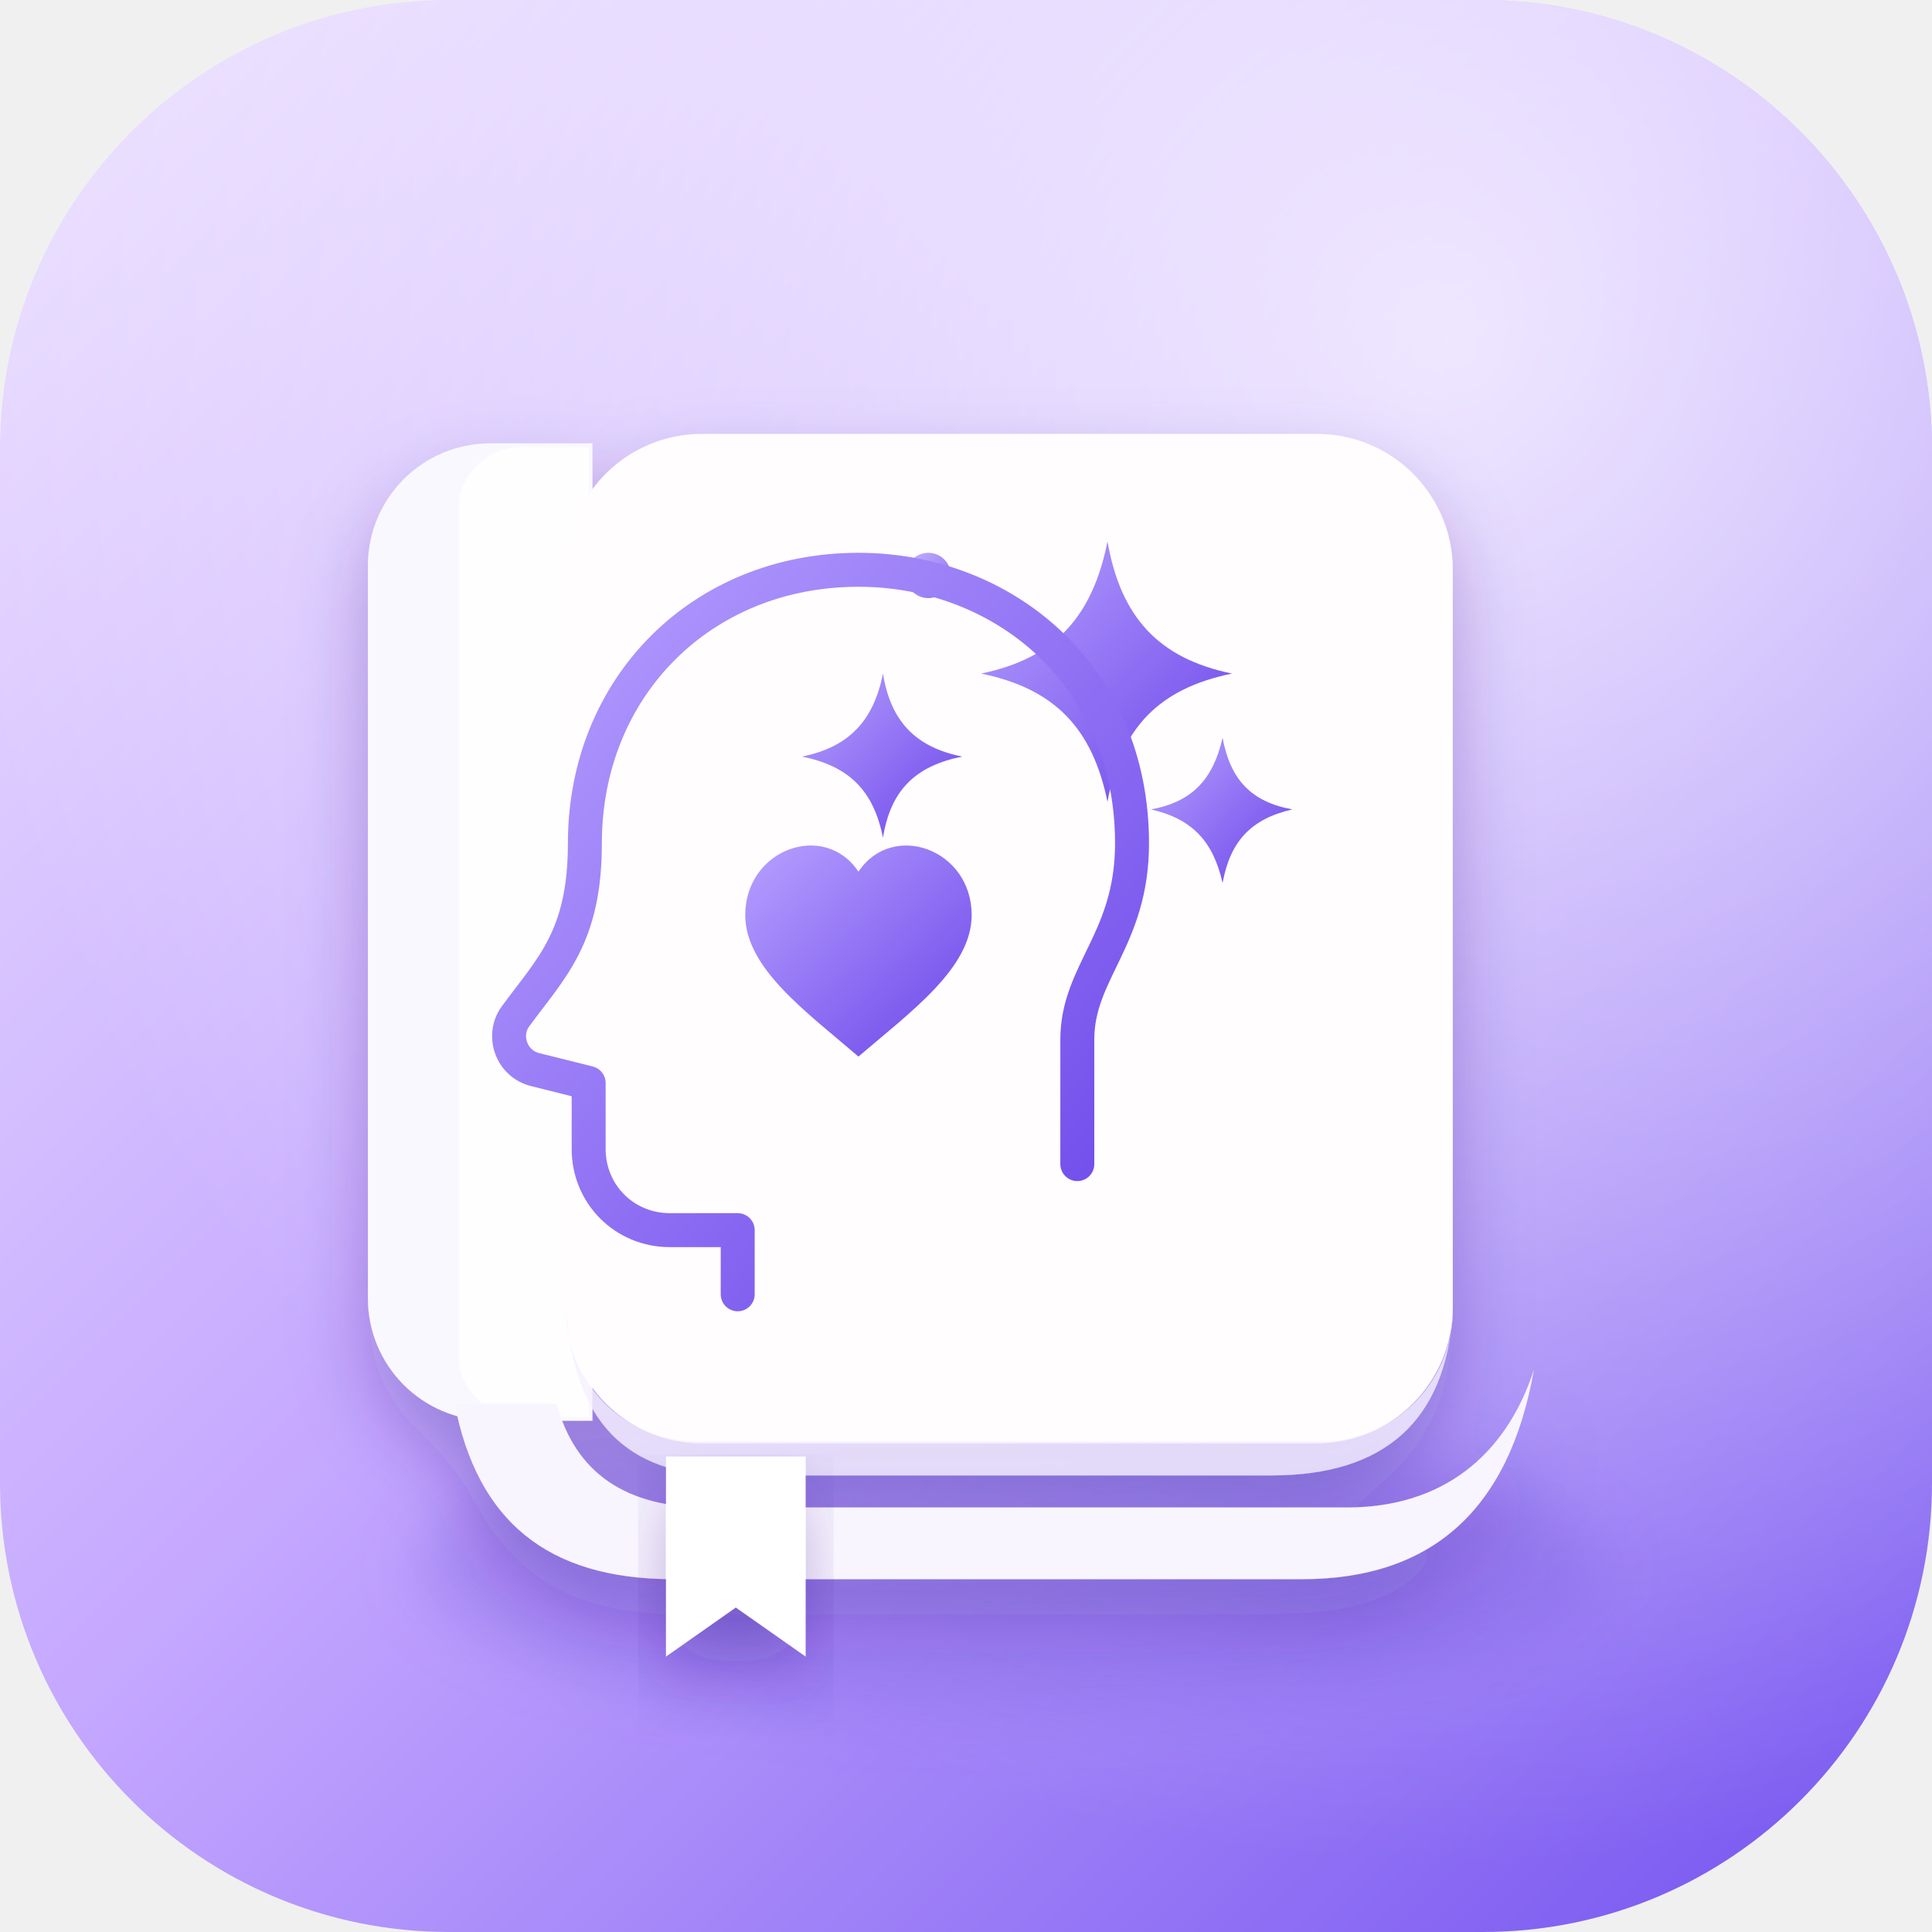
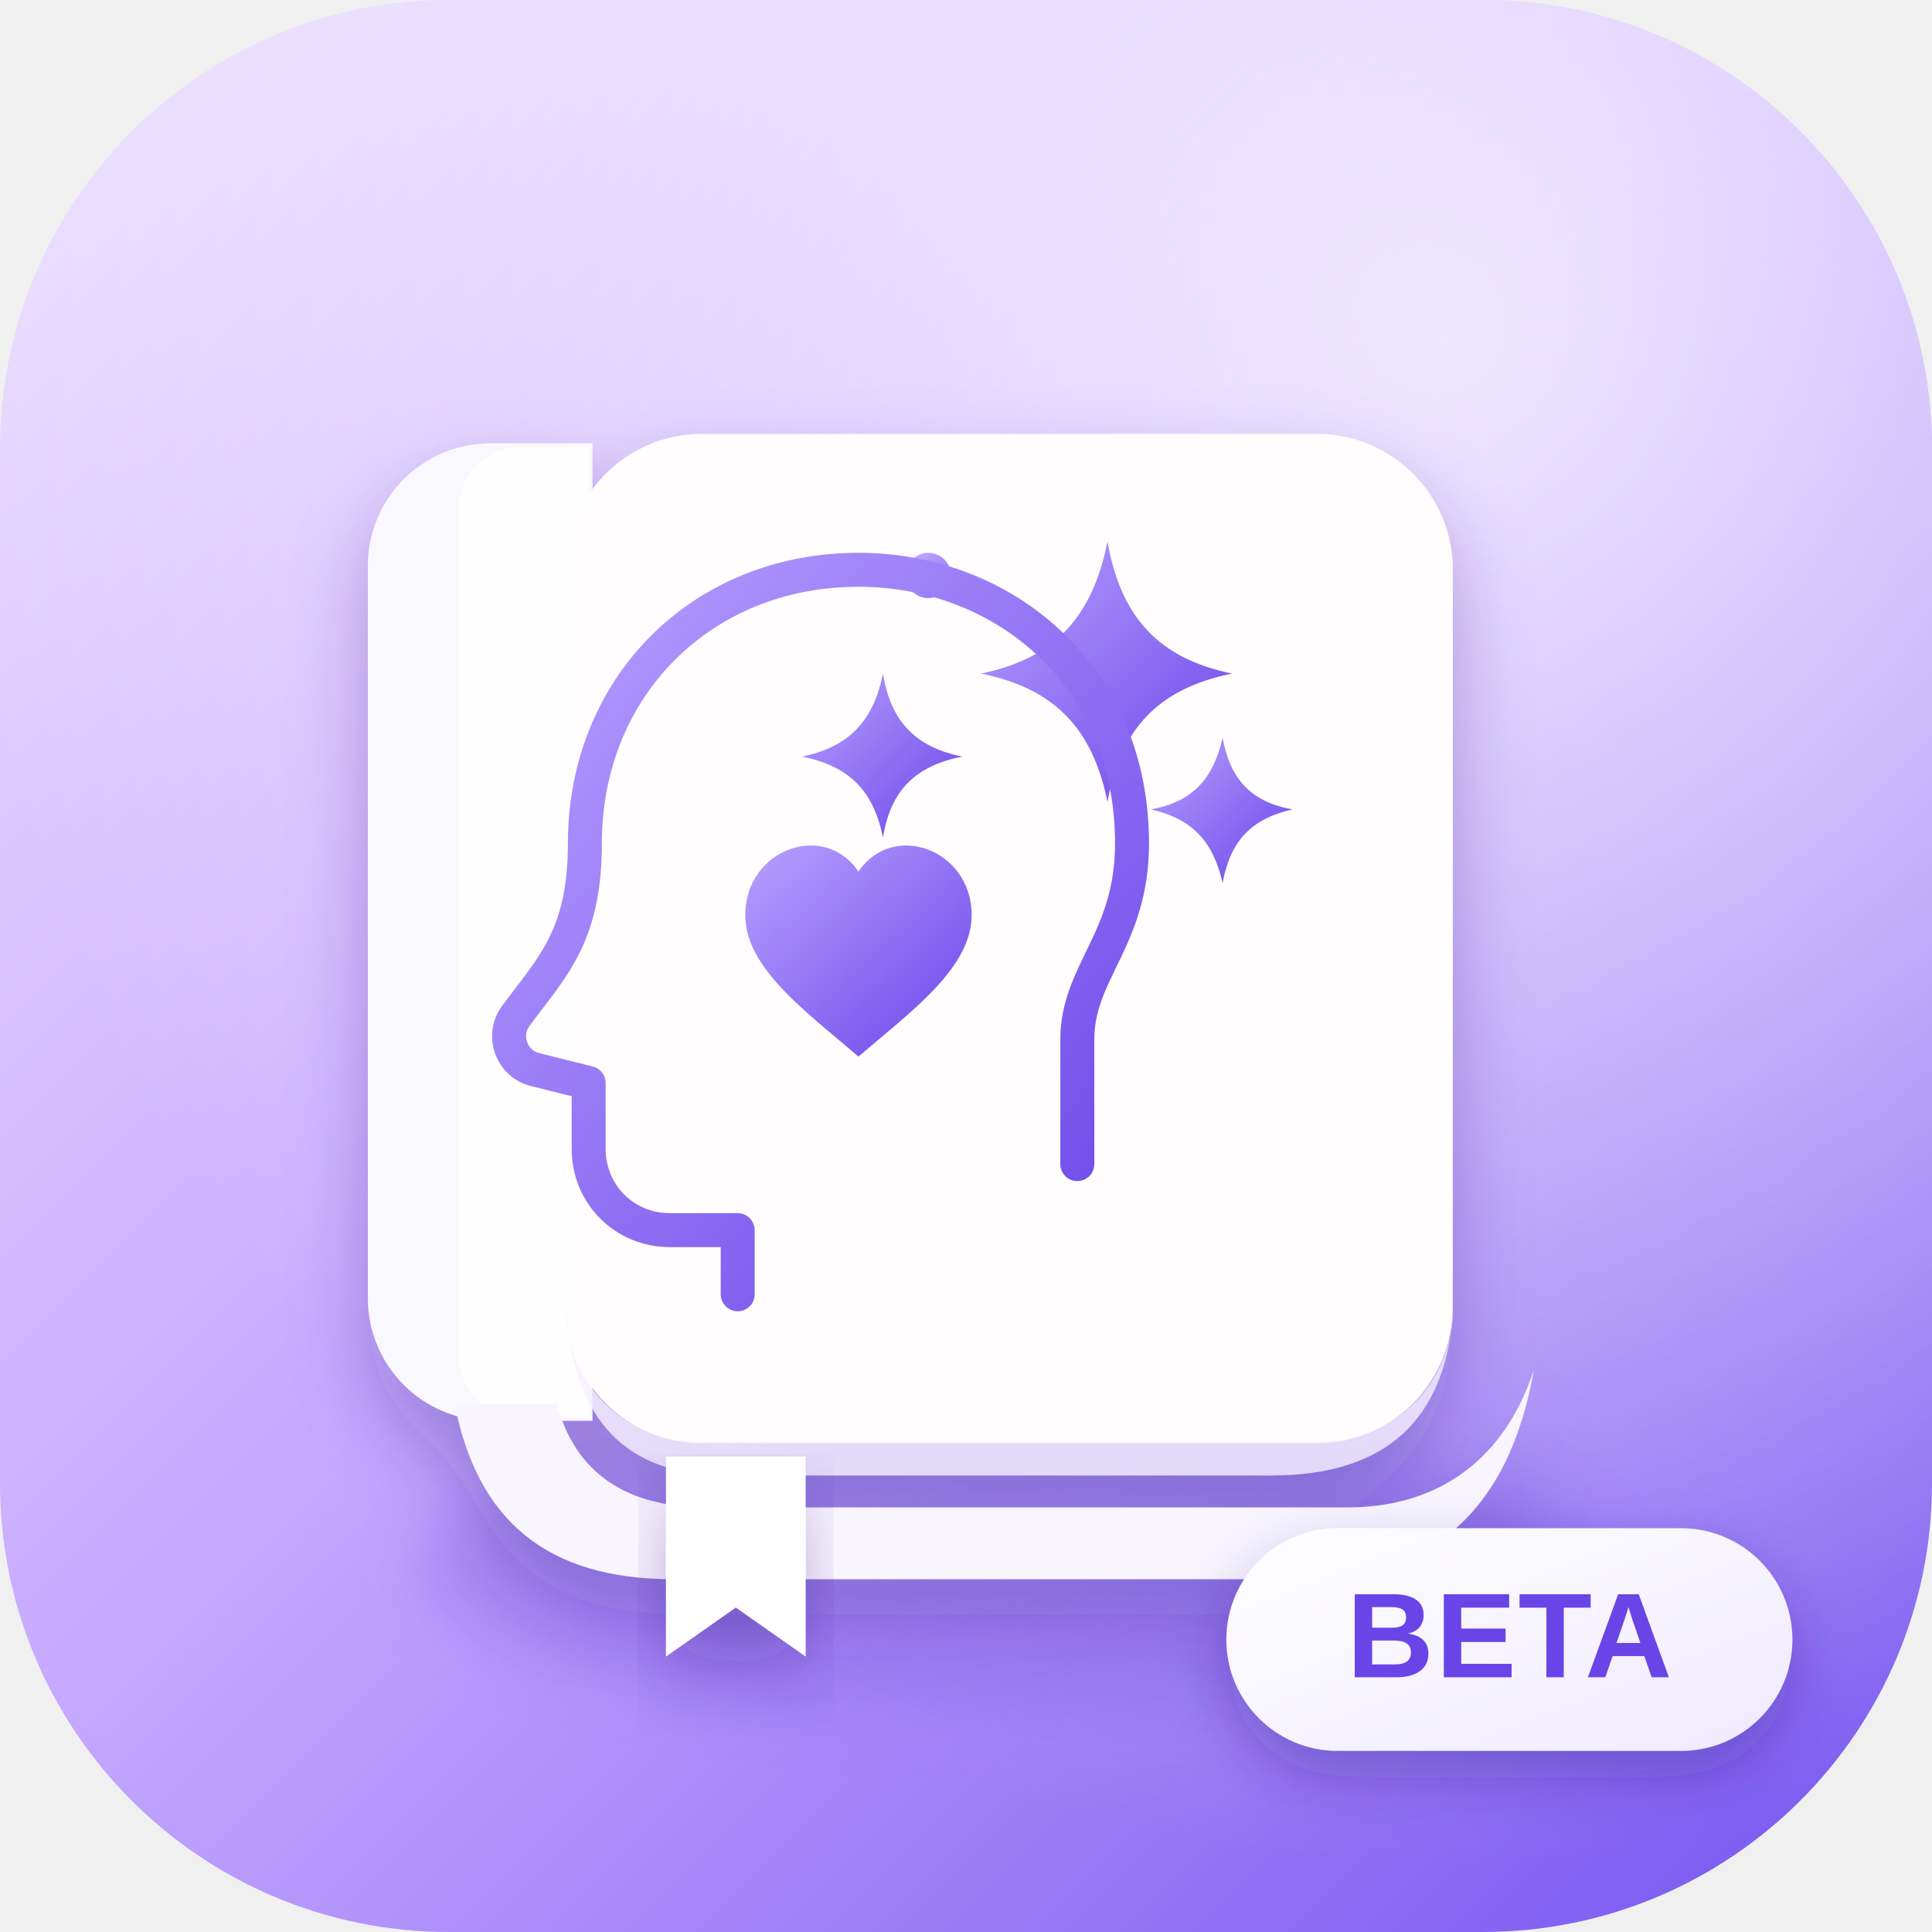
<svg xmlns="http://www.w3.org/2000/svg" viewBox="0 0 1024 1024">
  <defs>
    <linearGradient id="bg" x1="0" y1="0" x2="1" y2="1">
      <stop offset="0" stop-color="#efe5ff" />
      <stop offset="0.46" stop-color="#c5a8ff" />
      <stop offset="1" stop-color="#7353ef" />
    </linearGradient>
    <radialGradient id="glow" cx="75%" cy="18%" r="78%">
      <stop offset="0" stop-color="#ffffff" stop-opacity=".72" />
      <stop offset="1" stop-color="#ffffff" stop-opacity="0" />
    </radialGradient>
    <linearGradient id="violet" x1="0" y1="0" x2="1" y2="1">
      <stop offset="0" stop-color="#b7a0ff" />
      <stop offset="1" stop-color="#6b46e9" />
    </linearGradient>
+     <linearGradient id="tag" x1="0" y1="0" x2="1" y2="1">
+       <stop offset="0" stop-color="#fff" />
+       <stop offset="1" stop-color="#efe9ff" />
+     </linearGradient>
    <filter id="shadow" x="-20%" y="-20%" width="140%" height="160%">
      <feDropShadow dx="0" dy="20" stdDeviation="20" flood-color="#39218d" flood-opacity=".30" />
+     </filter>
+     <filter id="tagShadow" x="-20%" y="-40%" width="140%" height="180%">
+       <feDropShadow dx="0" dy="14" stdDeviation="16" flood-color="#39218d" flood-opacity=".34" />
    </filter>
    <filter id="soft" x="-40%" y="-40%" width="180%" height="180%">
      <feGaussianBlur stdDeviation="16" />
    </filter>
  </defs>
  <rect width="1024" height="1024" rx="238" fill="url(#bg)" />
  <rect width="1024" height="1024" rx="238" fill="url(#glow)" />
  <ellipse cx="535" cy="830" rx="315" ry="78" fill="#5c3bd0" opacity=".18" filter="url(#soft)" />
  <g filter="url(#shadow)">
    <path d="M260 235h54v518h-54c-36 0-65-29-65-65V300c0-36 29-65 65-65Z" fill="#faf8ff" />
    <path d="M276 237h36v514h-36c-18 0-33-15-33-33V270c0-18 15-33 33-33Z" fill="#ffffff" opacity=".86" />
    <path d="M295 744c10 37 37 55 80 55h339c50 0 84-27 99-73-13 74-54 111-123 111H357c-67 0-104-31-116-93Z" fill="#f8f5ff" />
    <rect x="300" y="230" width="470" height="535" rx="72" fill="#fffdfd" />
    <path d="M300 694c0 39 31 70 70 70h330c38 0 69-30 70-68-4 57-36 86-96 86H385c-53 0-81-29-85-88Z" fill="#f6f0ff" opacity=".78" />
  </g>
  <g fill="url(#violet)">
    <path d="M587 287c7 40 27 62 66 70-39 8-59 29-66 68-8-39-28-60-67-68 39-8 59-30 67-70Z" />
    <path d="M468 357c4 25 17 39 42 44-25 5-38 18-42 43-5-25-18-38-43-43 25-5 38-19 43-44Z" />
    <path d="M648 391c4 22 15 34 37 38-22 5-33 17-37 39-5-22-16-34-38-39 22-4 33-16 38-38Z" />
    <circle cx="492" cy="305" r="12" opacity=".8" />
  </g>
  <g fill="none" stroke="url(#violet)" stroke-width="18" stroke-linecap="round" stroke-linejoin="round">
    <path d="M571 617v-66c0-36 29-53 29-104 0-89-68-145-145-145-83 0-145 62-145 145 0 50-18 66-37 92-7 10-2 25 11 28l28 7v35c0 24 19 43 43 43h36v34" />
  </g>
  <path d="M455 462c-18-27-60-12-60 23 0 28 32 51 60 75 28-24 60-47 60-75 0-35-42-50-60-23Z" fill="url(#violet)" />
  <path d="M353 772h74v106l-37-26-37 26Z" fill="#fff" filter="url(#shadow)" />
+   <g filter="url(#tagShadow)">
+     <rect x="650" y="810" width="300" height="118" rx="59" fill="url(#tag)" />
+     <text x="800" y="889" text-anchor="middle" font-family="-apple-system,BlinkMacSystemFont,'SF Pro Display',Arial,sans-serif" font-size="64" font-weight="800" fill="#6945e7" letter-spacing="1">BETA</text>
+   </g>
</svg>
